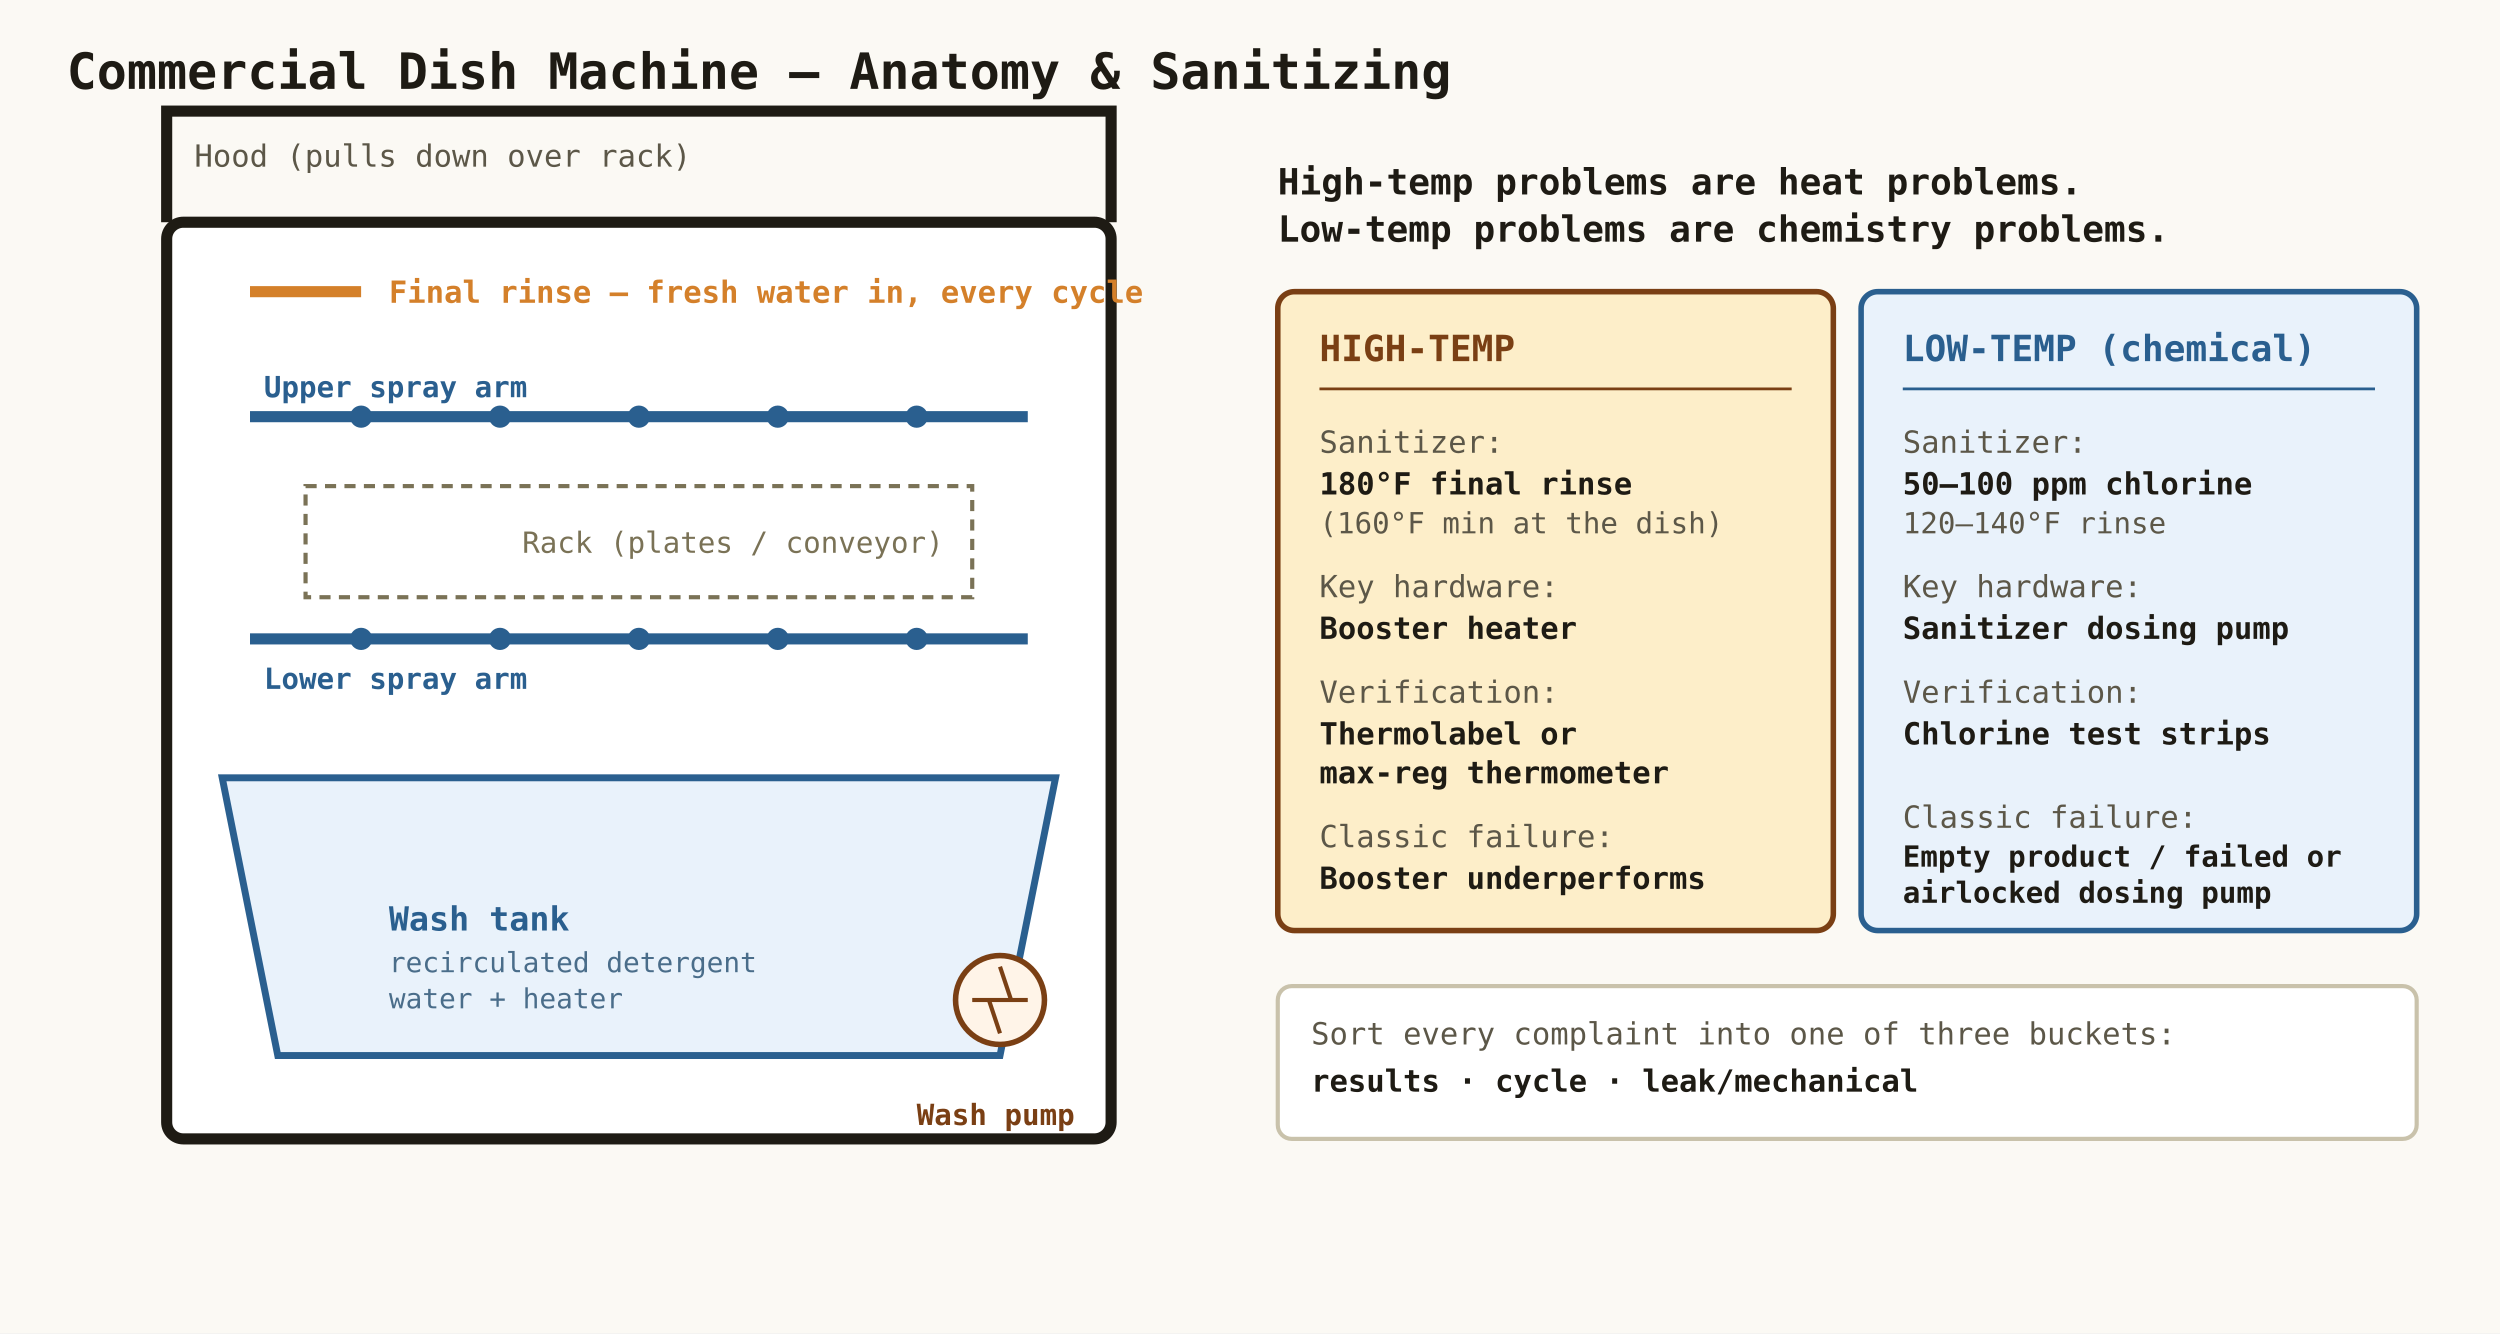
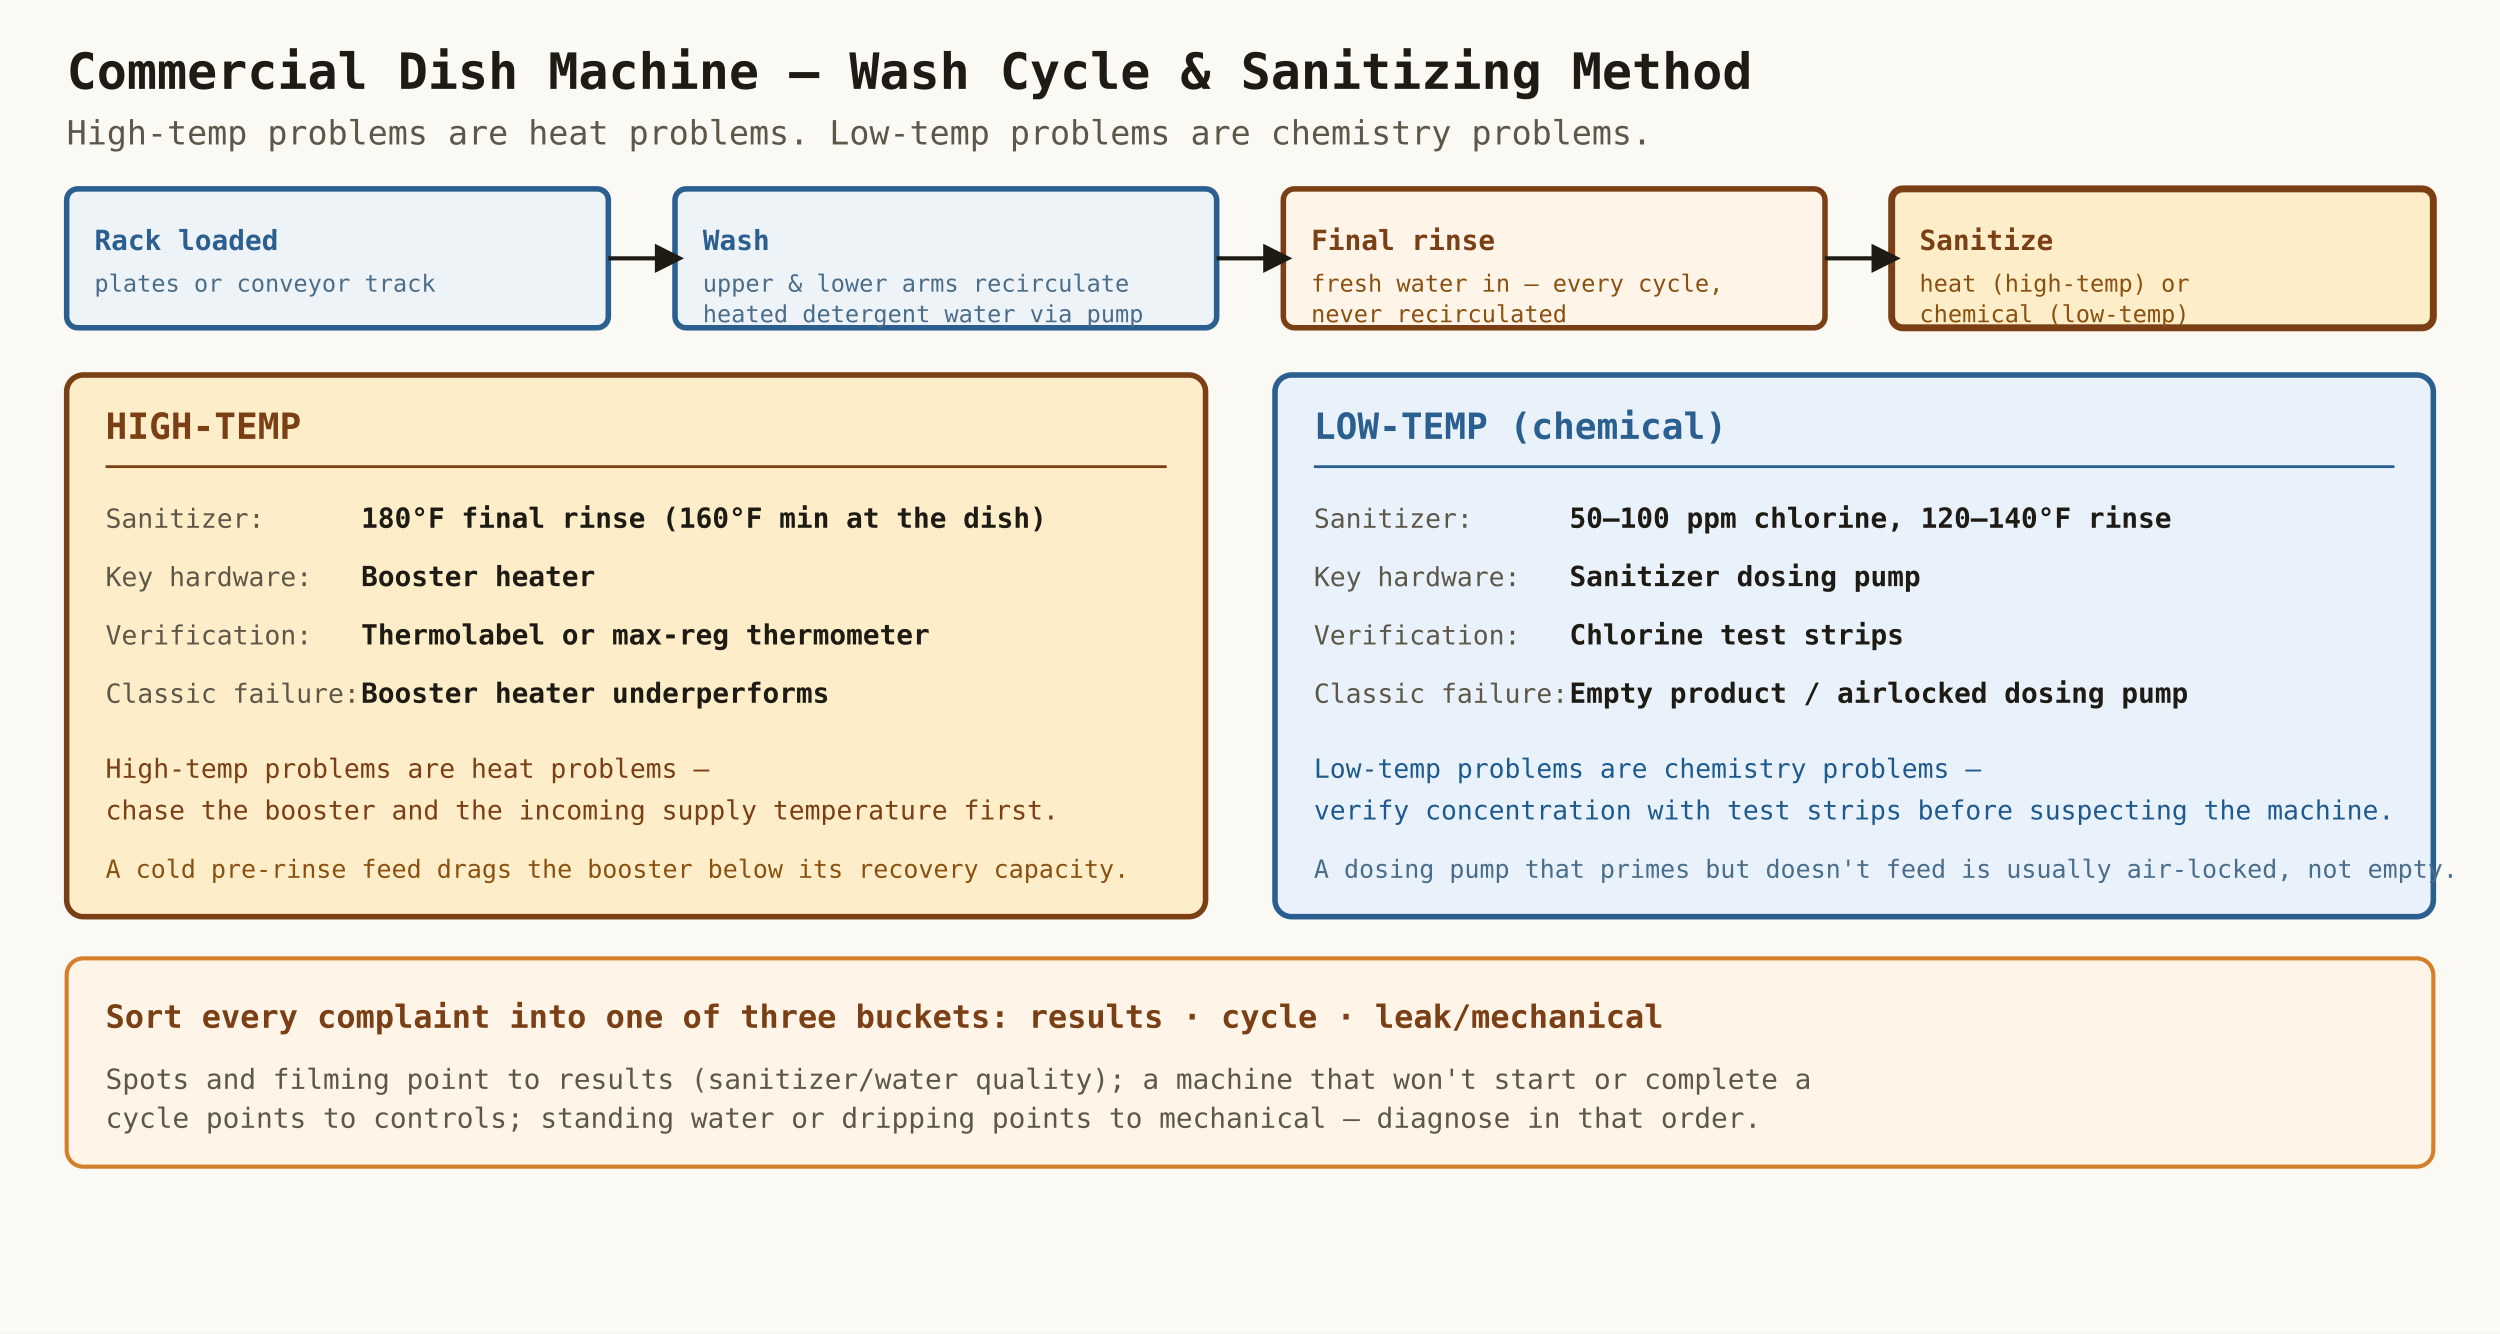
<svg xmlns="http://www.w3.org/2000/svg" viewBox="0 0 900 480" font-family="ui-monospace, Consolas, monospace">
  <rect width="900" height="480" fill="#fbf9f4" />
-   <text x="24" y="32" font-size="18" font-weight="700" fill="#1e1b14">Commercial Dish Machine — Anatomy &amp; Sanitizing</text>
-   <rect x="60" y="80" width="340" height="330" rx="6" fill="#ffffff" stroke="#1e1b14" stroke-width="4" />
-   <path d="M 60 80 L 60 40 L 400 40 L 400 80" fill="none" stroke="#1e1b14" stroke-width="4" />
-   <text x="70" y="60" font-size="11" fill="#5c5748">Hood (pulls down over rack)</text>
-   <line x1="90" y1="150" x2="370" y2="150" stroke="#2a5f8f" stroke-width="4" />
-   <circle cx="130" cy="150" r="4" fill="#2a5f8f" />
-   <circle cx="180" cy="150" r="4" fill="#2a5f8f" />
-   <circle cx="230" cy="150" r="4" fill="#2a5f8f" />
-   <circle cx="280" cy="150" r="4" fill="#2a5f8f" />
-   <circle cx="330" cy="150" r="4" fill="#2a5f8f" />
-   <text x="95" y="143" font-size="10.5" font-weight="700" fill="#2a5f8f">Upper spray arm</text>
-   <line x1="90" y1="230" x2="370" y2="230" stroke="#2a5f8f" stroke-width="4" />
-   <circle cx="130" cy="230" r="4" fill="#2a5f8f" />
-   <circle cx="180" cy="230" r="4" fill="#2a5f8f" />
-   <circle cx="230" cy="230" r="4" fill="#2a5f8f" />
-   <circle cx="280" cy="230" r="4" fill="#2a5f8f" />
-   <circle cx="330" cy="230" r="4" fill="#2a5f8f" />
-   <text x="95" y="248" font-size="10.5" font-weight="700" fill="#2a5f8f">Lower spray arm</text>
-   <rect x="110" y="175" width="240" height="40" fill="none" stroke="#7a7256" stroke-width="1.5" stroke-dasharray="4 3" />
-   <text x="188" y="199" font-size="10.5" fill="#7a7256">Rack (plates / conveyor)</text>
-   <path d="M 80 280 L 380 280 L 360 380 L 100 380 Z" fill="#e9f2fb" stroke="#2a5f8f" stroke-width="2.5" />
-   <text x="140" y="335" font-size="12" font-weight="700" fill="#2a5f8f">Wash tank</text>
-   <text x="140" y="350" font-size="10" fill="#4a6d8a">recirculated detergent</text>
-   <text x="140" y="363" font-size="10" fill="#4a6d8a">water + heater</text>
-   <circle cx="360" cy="360" r="16" fill="#fff4e8" stroke="#7a3f14" stroke-width="2" />
-   <path d="M 360 348 L 364 360 M 350 360 L 370 360 M 360 372 L 356 360" stroke="#7a3f14" stroke-width="1.5" />
-   <text x="330" y="405" font-size="10.5" font-weight="700" fill="#7a3f14">Wash pump</text>
-   <line x1="90" y1="105" x2="130" y2="105" stroke="#d4802a" stroke-width="4" />
-   <text x="140" y="109" font-size="11" font-weight="700" fill="#d4802a">Final rinse — fresh water in, every cycle</text>
-   <text x="460" y="70" font-size="13" font-weight="700" fill="#1e1b14">High-temp problems are heat problems.</text>
-   <text x="460" y="87" font-size="13" font-weight="700" fill="#1e1b14">Low-temp problems are chemistry problems.</text>
-   <rect x="460" y="105" width="200" height="230" rx="6" fill="#fdeec9" stroke="#7a3f14" stroke-width="2" />
-   <text x="475" y="130" font-size="13" font-weight="700" fill="#7a3f14">HIGH-TEMP</text>
-   <line x1="475" y1="140" x2="645" y2="140" stroke="#7a3f14" stroke-width="1" />
-   <text x="475" y="163" font-size="11" fill="#5c5748">Sanitizer:</text>
-   <text x="475" y="178" font-size="11" font-weight="700" fill="#1e1b14">180°F final rinse</text>
-   <text x="475" y="192" font-size="10.5" fill="#5c5748">(160°F min at the dish)</text>
-   <text x="475" y="215" font-size="11" fill="#5c5748">Key hardware:</text>
-   <text x="475" y="230" font-size="11" font-weight="700" fill="#1e1b14">Booster heater</text>
-   <text x="475" y="253" font-size="11" fill="#5c5748">Verification:</text>
-   <text x="475" y="268" font-size="11" font-weight="700" fill="#1e1b14">Thermolabel or</text>
-   <text x="475" y="282" font-size="11" font-weight="700" fill="#1e1b14">max-reg thermometer</text>
-   <text x="475" y="305" font-size="11" fill="#5c5748">Classic failure:</text>
-   <text x="475" y="320" font-size="11" font-weight="700" fill="#1e1b14">Booster underperforms</text>
-   <rect x="670" y="105" width="200" height="230" rx="6" fill="#e9f2fb" stroke="#2a5f8f" stroke-width="2" />
-   <text x="685" y="130" font-size="13" font-weight="700" fill="#2a5f8f">LOW-TEMP (chemical)</text>
-   <line x1="685" y1="140" x2="855" y2="140" stroke="#2a5f8f" stroke-width="1" />
-   <text x="685" y="163" font-size="11" fill="#5c5748">Sanitizer:</text>
-   <text x="685" y="178" font-size="11" font-weight="700" fill="#1e1b14">50–100 ppm chlorine</text>
-   <text x="685" y="192" font-size="10.5" fill="#5c5748">120–140°F rinse</text>
-   <text x="685" y="215" font-size="11" fill="#5c5748">Key hardware:</text>
-   <text x="685" y="230" font-size="11" font-weight="700" fill="#1e1b14">Sanitizer dosing pump</text>
-   <text x="685" y="253" font-size="11" fill="#5c5748">Verification:</text>
-   <text x="685" y="268" font-size="11" font-weight="700" fill="#1e1b14">Chlorine test strips</text>
-   <text x="685" y="298" font-size="11" fill="#5c5748">Classic failure:</text>
-   <text x="685" y="312" font-size="10.5" font-weight="700" fill="#1e1b14">Empty product / failed or</text>
-   <text x="685" y="325" font-size="10.5" font-weight="700" fill="#1e1b14">airlocked dosing pump</text>
-   <rect x="460" y="355" width="410" height="55" rx="5" fill="#fff" stroke="#c9c2ab" stroke-width="1.5" />
-   <text x="472" y="376" font-size="11" fill="#5c5748">Sort every complaint into one of three buckets:</text>
-   <text x="472" y="393" font-size="11" font-weight="700" fill="#1e1b14">results · cycle · leak/mechanical</text>
+   <text x="24" y="32" font-size="18" font-weight="700" fill="#1e1b14">Commercial Dish Machine — Wash Cycle &amp; Sanitizing Method</text>
+   <text x="24" y="52" font-size="12" fill="#5c5748">High-temp problems are heat problems. Low-temp problems are chemistry problems.</text>
+   <g font-size="10" font-weight="700">
+     <rect x="24" y="68" width="195" height="50" rx="4" fill="#eef3f7" stroke="#2a5f8f" stroke-width="2" />
+     <text x="34" y="90" fill="#2a5f8f">Rack loaded</text>
+     <text x="34" y="105" font-weight="400" font-size="8.5" fill="#4a6d8a">plates or conveyor track</text>
+     <rect x="243" y="68" width="195" height="50" rx="4" fill="#eef3f7" stroke="#2a5f8f" stroke-width="2" />
+     <text x="253" y="90" fill="#2a5f8f">Wash</text>
+     <text x="253" y="105" font-weight="400" font-size="8.5" fill="#4a6d8a">upper &amp; lower arms recirculate</text>
+     <text x="253" y="116" font-weight="400" font-size="8.5" fill="#4a6d8a">heated detergent water via pump</text>
+     <rect x="462" y="68" width="195" height="50" rx="4" fill="#fff4e8" stroke="#7a3f14" stroke-width="2" />
+     <text x="472" y="90" fill="#7a3f14">Final rinse</text>
+     <text x="472" y="105" font-weight="400" font-size="8.5" fill="#8a5010">fresh water in — every cycle,</text>
+     <text x="472" y="116" font-weight="400" font-size="8.5" fill="#8a5010">never recirculated</text>
+     <rect x="681" y="68" width="195" height="50" rx="4" fill="#fdeec9" stroke="#7a3f14" stroke-width="2.5" />
+     <text x="691" y="90" fill="#7a3f14">Sanitize</text>
+     <text x="691" y="105" font-weight="400" font-size="8.5" fill="#8a5010">heat (high-temp) or</text>
+     <text x="691" y="116" font-weight="400" font-size="8.5" fill="#8a5010">chemical (low-temp)</text>
+   </g>
+   <g stroke="#1e1b14" stroke-width="1.5" marker-end="url(#dm)">
+     <line x1="219" y1="93" x2="241" y2="93" />
+     <line x1="438" y1="93" x2="460" y2="93" />
+     <line x1="657" y1="93" x2="679" y2="93" />
+   </g>
+   <rect x="24" y="135" width="410" height="195" rx="6" fill="#fdeec9" stroke="#7a3f14" stroke-width="2" />
+   <text x="38" y="158" font-size="13" font-weight="700" fill="#7a3f14">HIGH-TEMP</text>
+   <line x1="38" y1="168" x2="420" y2="168" stroke="#7a3f14" stroke-width="1" />
+   <text x="38" y="190" font-size="9.5" fill="#5c5748">Sanitizer:</text>
+   <text x="130" y="190" font-size="10" font-weight="700" fill="#1e1b14">180°F final rinse (160°F min at the dish)</text>
+   <text x="38" y="211" font-size="9.5" fill="#5c5748">Key hardware:</text>
+   <text x="130" y="211" font-size="10" font-weight="700" fill="#1e1b14">Booster heater</text>
+   <text x="38" y="232" font-size="9.5" fill="#5c5748">Verification:</text>
+   <text x="130" y="232" font-size="10" font-weight="700" fill="#1e1b14">Thermolabel or max-reg thermometer</text>
+   <text x="38" y="253" font-size="9.5" fill="#5c5748">Classic failure:</text>
+   <text x="130" y="253" font-size="10" font-weight="700" fill="#1e1b14">Booster heater underperforms</text>
+   <text x="38" y="280" font-size="9.5" fill="#7a3f14">High-temp problems are heat problems —</text>
+   <text x="38" y="295" font-size="9.5" fill="#7a3f14">chase the booster and the incoming supply temperature first.</text>
+   <text x="38" y="316" font-size="9" fill="#8a5010">A cold pre-rinse feed drags the booster below its recovery capacity.</text>
+   <rect x="459" y="135" width="417" height="195" rx="6" fill="#e9f2fb" stroke="#2a5f8f" stroke-width="2" />
+   <text x="473" y="158" font-size="13" font-weight="700" fill="#2a5f8f">LOW-TEMP (chemical)</text>
+   <line x1="473" y1="168" x2="862" y2="168" stroke="#2a5f8f" stroke-width="1" />
+   <text x="473" y="190" font-size="9.5" fill="#5c5748">Sanitizer:</text>
+   <text x="565" y="190" font-size="10" font-weight="700" fill="#1e1b14">50–100 ppm chlorine, 120–140°F rinse</text>
+   <text x="473" y="211" font-size="9.5" fill="#5c5748">Key hardware:</text>
+   <text x="565" y="211" font-size="10" font-weight="700" fill="#1e1b14">Sanitizer dosing pump</text>
+   <text x="473" y="232" font-size="9.5" fill="#5c5748">Verification:</text>
+   <text x="565" y="232" font-size="10" font-weight="700" fill="#1e1b14">Chlorine test strips</text>
+   <text x="473" y="253" font-size="9.5" fill="#5c5748">Classic failure:</text>
+   <text x="565" y="253" font-size="10" font-weight="700" fill="#1e1b14">Empty product / airlocked dosing pump</text>
+   <text x="473" y="280" font-size="9.5" fill="#1f5a8f">Low-temp problems are chemistry problems —</text>
+   <text x="473" y="295" font-size="9.5" fill="#1f5a8f">verify concentration with test strips before suspecting the machine.</text>
+   <text x="473" y="316" font-size="9" fill="#4a6d8a">A dosing pump that primes but doesn't feed is usually air-locked, not empty.</text>
+   <rect x="24" y="345" width="852" height="75" rx="6" fill="#fff4e8" stroke="#d4802a" stroke-width="1.5" />
+   <text x="38" y="370" font-size="11.5" font-weight="700" fill="#7a3f14">Sort every complaint into one of three buckets: results · cycle · leak/mechanical</text>
+   <text x="38" y="392" font-size="10" fill="#5c5748">Spots and filming point to results (sanitizer/water quality); a machine that won't start or complete a</text>
+   <text x="38" y="406" font-size="10" fill="#5c5748">cycle points to controls; standing water or dripping points to mechanical — diagnose in that order.</text>
+   <defs>
+     <marker id="dm" markerWidth="7" markerHeight="7" refX="3.5" refY="3.5" orient="auto">
+       <path d="M0,0 L7,3.5 L0,7 Z" fill="#1e1b14" />
+     </marker>
+   </defs>
</svg>
